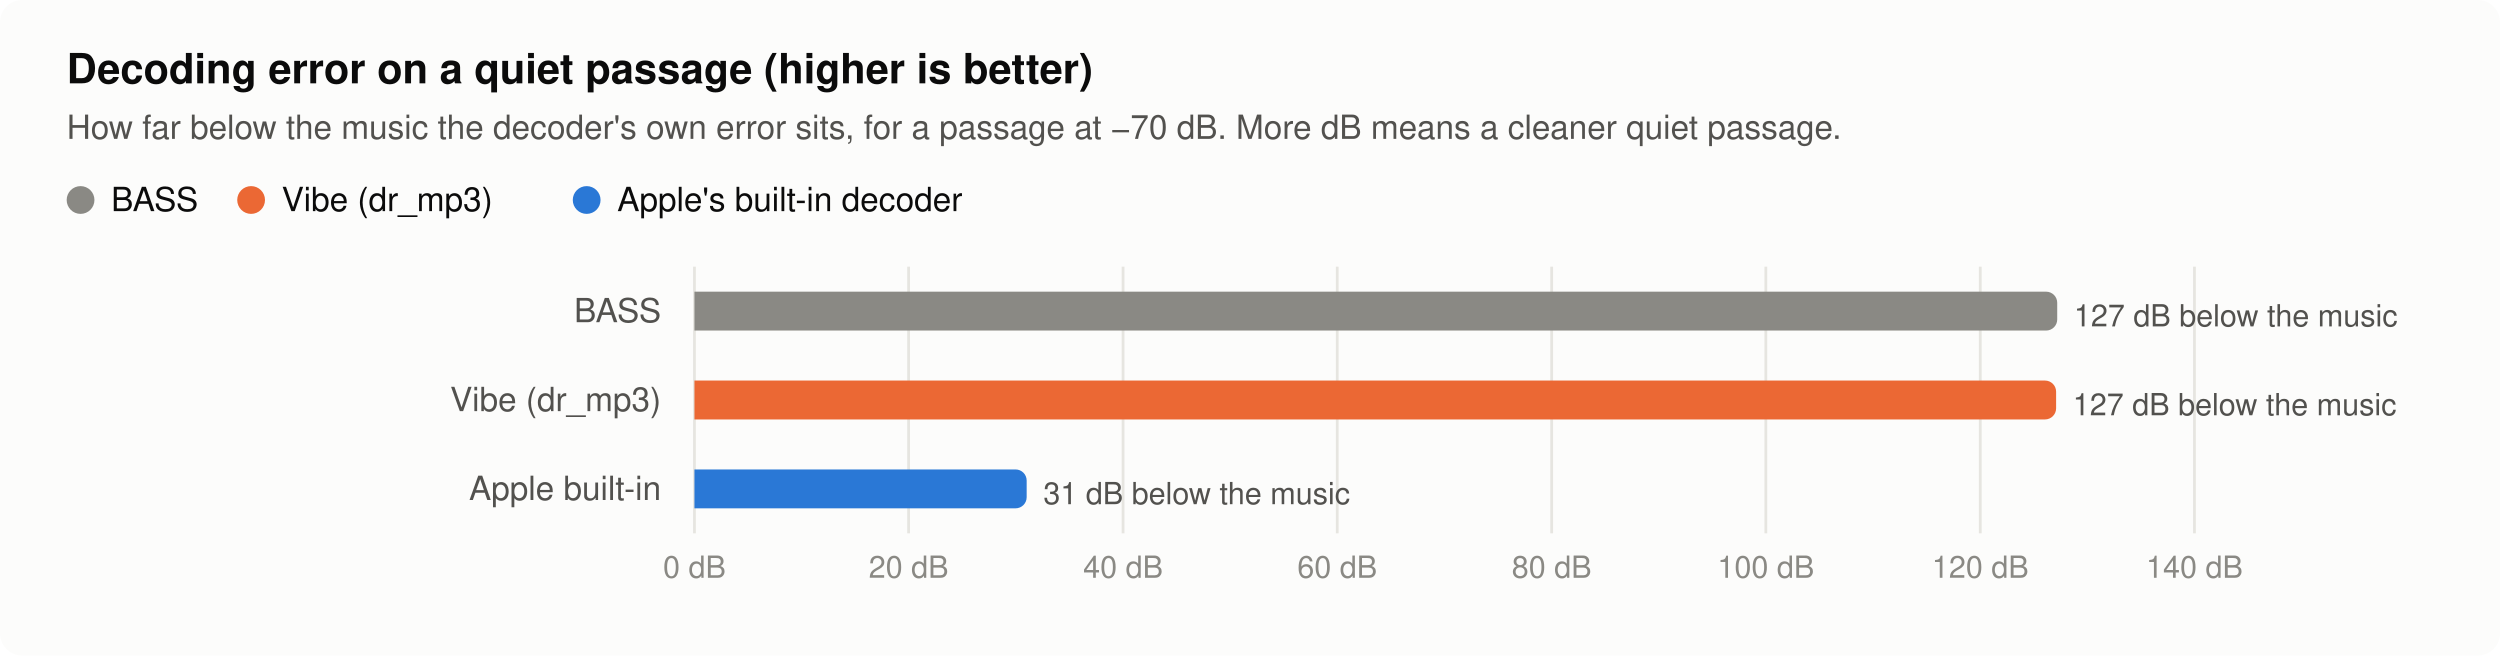
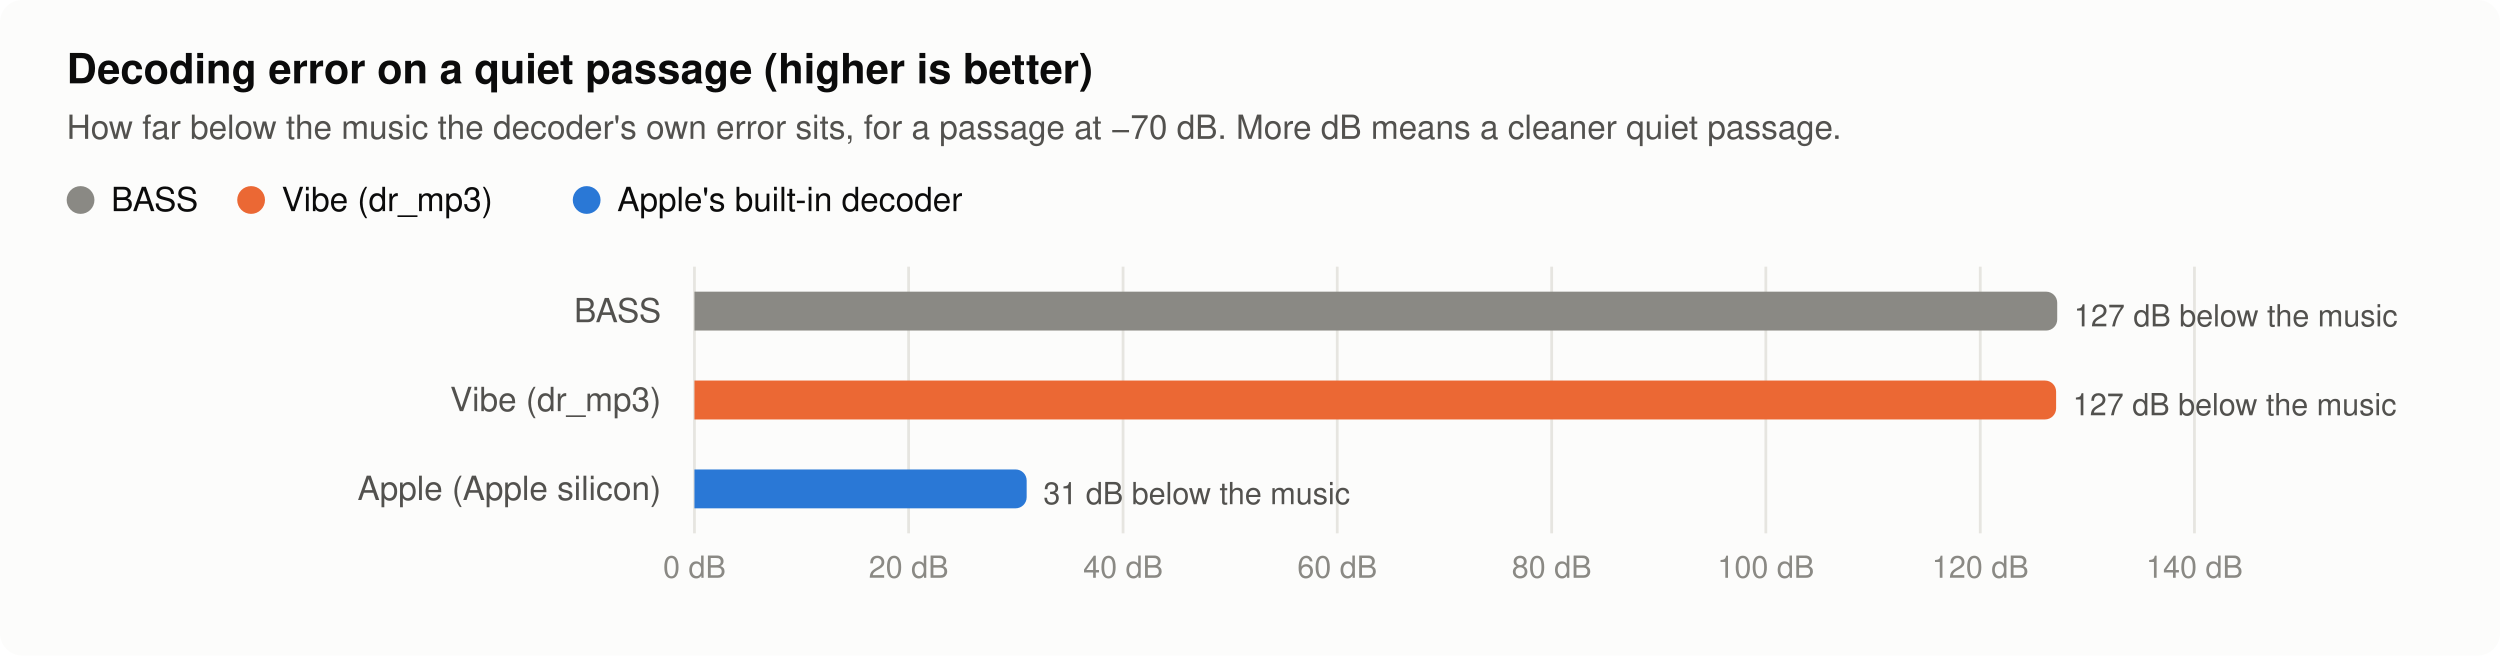
<svg xmlns="http://www.w3.org/2000/svg" width="900" height="236" viewBox="0 0 900 236" font-family="-apple-system, BlinkMacSystemFont, 'Segoe UI', Helvetica, Arial, sans-serif" role="img" aria-label="How far below the music the decoding error sits on a quiet passage, best first">
  <rect width="900" height="236" rx="8" fill="#fcfcfb" />
  <text x="24.0" y="30.0" font-size="15" fill="#0b0b0b" text-anchor="start" font-weight="600">Decoding error on a quiet passage (higher is better)</text>
  <text x="24.0" y="50.0" font-size="12" fill="#52514e" text-anchor="start" font-weight="400">How far below the music the decoder's own error sits, for a passage at −70 dB. More dB means a cleaner quiet passage.</text>
  <circle cx="29" cy="72" r="5" fill="#8a8984" />
  <text x="40.0" y="76.0" font-size="12" fill="#0b0b0b" text-anchor="start" font-weight="400">BASS</text>
  <circle cx="90.4" cy="72" r="5" fill="#eb6834" />
  <text x="101.4" y="76.0" font-size="12" fill="#0b0b0b" text-anchor="start" font-weight="400">Vibe (dr_mp3)</text>
  <circle cx="211.2" cy="72" r="5" fill="#2a78d6" />
  <text x="222.2" y="76.0" font-size="12" fill="#0b0b0b" text-anchor="start" font-weight="400">Apple's built-in decoder</text>
  <line x1="250.0" y1="96" x2="250.0" y2="192" stroke="#e6e5e0" />
  <text x="250.0" y="208.0" font-size="11" fill="#8a8984" text-anchor="middle" font-weight="400">0 dB</text>
  <line x1="327.1" y1="96" x2="327.1" y2="192" stroke="#e6e5e0" />
  <text x="327.1" y="208.0" font-size="11" fill="#8a8984" text-anchor="middle" font-weight="400">20 dB</text>
  <line x1="404.3" y1="96" x2="404.3" y2="192" stroke="#e6e5e0" />
  <text x="404.3" y="208.0" font-size="11" fill="#8a8984" text-anchor="middle" font-weight="400">40 dB</text>
  <line x1="481.4" y1="96" x2="481.4" y2="192" stroke="#e6e5e0" />
  <text x="481.4" y="208.0" font-size="11" fill="#8a8984" text-anchor="middle" font-weight="400">60 dB</text>
  <line x1="558.6" y1="96" x2="558.6" y2="192" stroke="#e6e5e0" />
  <text x="558.6" y="208.0" font-size="11" fill="#8a8984" text-anchor="middle" font-weight="400">80 dB</text>
  <line x1="635.7" y1="96" x2="635.7" y2="192" stroke="#e6e5e0" />
  <text x="635.7" y="208.0" font-size="11" fill="#8a8984" text-anchor="middle" font-weight="400">100 dB</text>
  <line x1="712.9" y1="96" x2="712.9" y2="192" stroke="#e6e5e0" />
  <text x="712.9" y="208.0" font-size="11" fill="#8a8984" text-anchor="middle" font-weight="400">120 dB</text>
  <line x1="790.0" y1="96" x2="790.0" y2="192" stroke="#e6e5e0" />
  <text x="790.0" y="208.0" font-size="11" fill="#8a8984" text-anchor="middle" font-weight="400">140 dB</text>
  <text x="238.0" y="116.0" font-size="12" fill="#52514e" text-anchor="end" font-weight="400">BASS</text>
  <path d="M250,105.0 h486.6 a4,4 0 0 1 4,4 v6.0 a4,4 0 0 1 -4,4 h-486.6 z" fill="#8a8984" />
  <text x="746.6" y="117.5" font-size="11" fill="#52514e" text-anchor="start" font-weight="400">127 dB below the music</text>
  <text x="238.0" y="148.0" font-size="12" fill="#52514e" text-anchor="end" font-weight="400">Vibe (dr_mp3)</text>
  <path d="M250,137.0 h486.2 a4,4 0 0 1 4,4 v6.0 a4,4 0 0 1 -4,4 h-486.2 z" fill="#eb6834" />
  <text x="746.2" y="149.5" font-size="11" fill="#52514e" text-anchor="start" font-weight="400">127 dB below the music</text>
-   <text x="238.0" y="180.0" font-size="12" fill="#52514e" text-anchor="end" font-weight="400">Apple built-in</text>
+   <text x="238.0" y="180.0" font-size="12" fill="#52514e" text-anchor="end" font-weight="400">Apple (Apple silicon)</text>
  <path d="M250,169.0 h115.6 a4,4 0 0 1 4,4 v6.0 a4,4 0 0 1 -4,4 h-115.6 z" fill="#2a78d6" />
  <text x="375.6" y="181.5" font-size="11" fill="#52514e" text-anchor="start" font-weight="400">31 dB below the music</text>
</svg>
